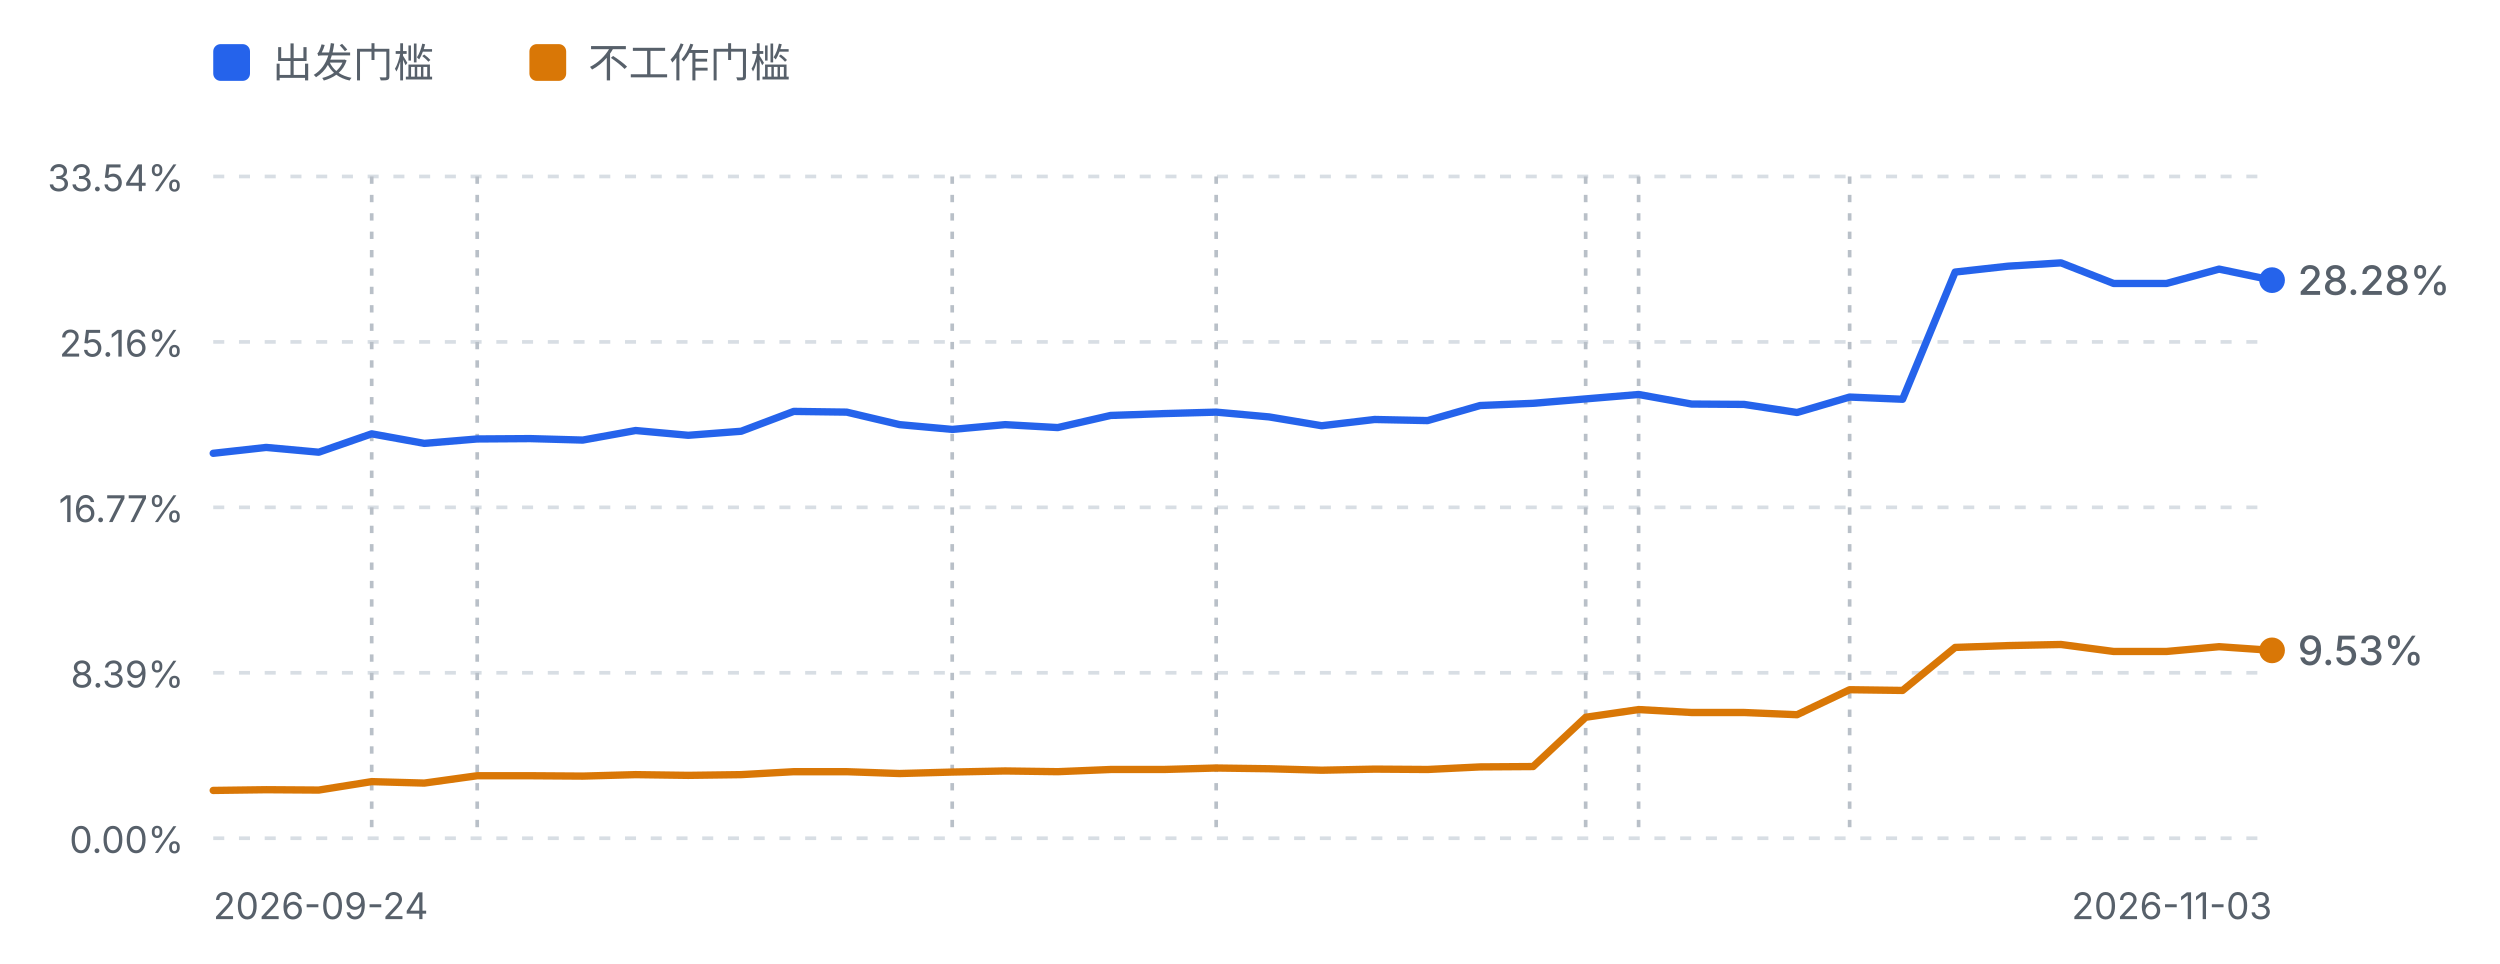
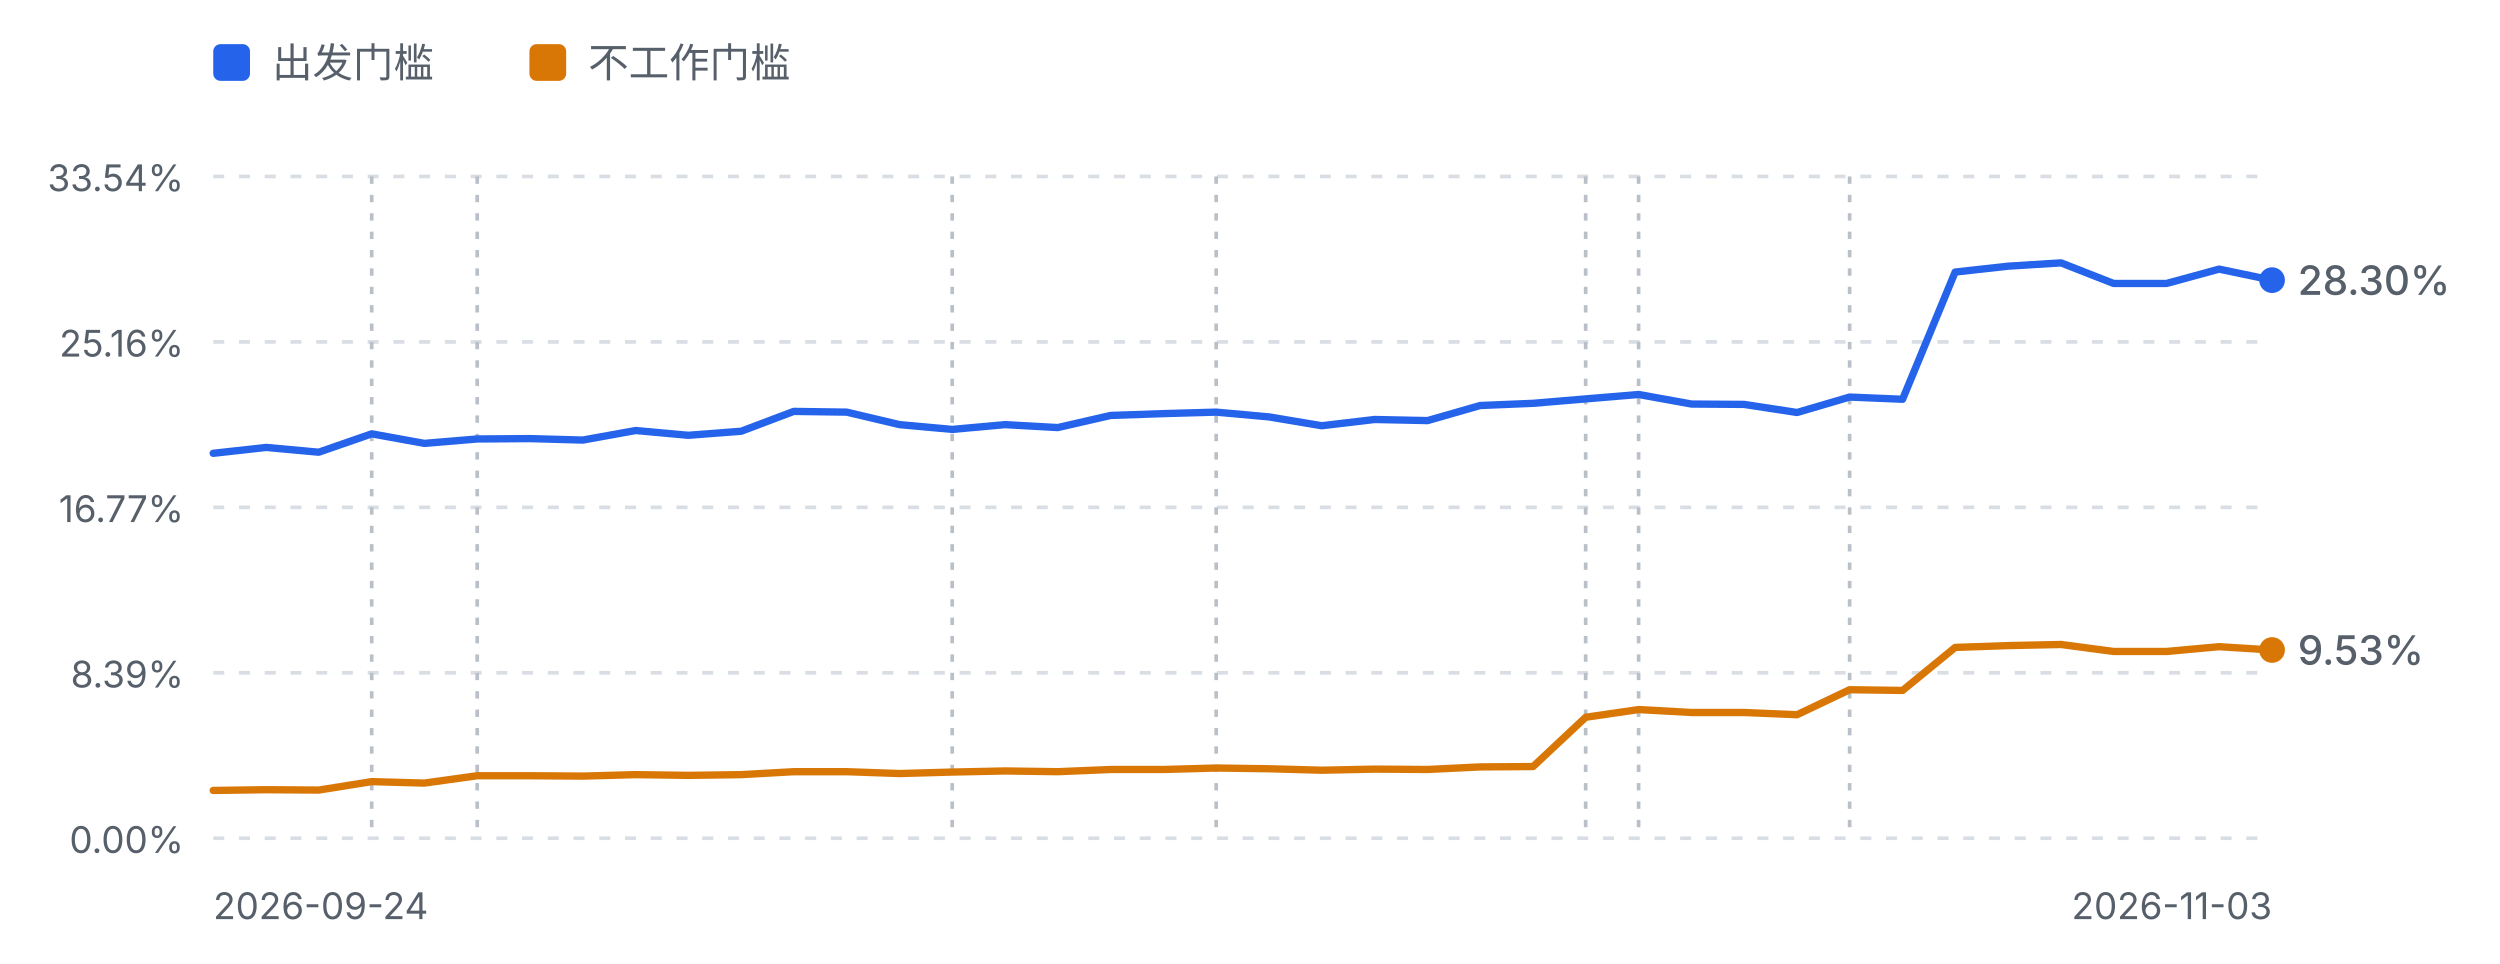
<svg xmlns="http://www.w3.org/2000/svg" viewBox="0 0 680 262" width="680" height="262" role="img" aria-label="进度曲线：出发门槛与不工作门槛">
  <defs>
    <style>
      .fg-muted { fill: #57606a; font-family: ui-sans-serif, system-ui, -apple-system, "Segoe UI", sans-serif; }
      .grid { stroke: #d8dee4; stroke-width: 1; stroke-dasharray: 3 4; }
      .mark { stroke: #b9c0c8; stroke-width: 1; stroke-dasharray: 2 3; }
      .line-dep { fill: none; stroke: #2563eb; stroke-width: 2; stroke-linejoin: round; stroke-linecap: round; }
      .line-fire { fill: none; stroke: #d97706; stroke-width: 2; stroke-linejoin: round; stroke-linecap: round; }
      @media (prefers-color-scheme: dark) {
        .fg-muted { fill: #8b949e; }
        .grid { stroke: #30363d; }
        .mark { stroke: #4d545c; }
        .line-dep { stroke: #60a5fa; }
        .line-fire { stroke: #f0b429; }
      }
    </style>
  </defs>
  <rect x="58" y="12" width="10" height="10" rx="2" fill="#2563eb" />
  <text class="fg-muted" x="74" y="21" font-size="11">出发门槛</text>
  <rect x="144" y="12" width="10" height="10" rx="2" fill="#d97706" />
  <text class="fg-muted" x="160" y="21" font-size="11">不工作门槛</text>
  <line class="grid" x1="58" y1="48.0" x2="618" y2="48.0" />
  <text class="fg-muted" x="50" y="52.0" text-anchor="end" font-size="10">33.54%</text>
  <line class="grid" x1="58" y1="93.0" x2="618" y2="93.0" />
  <text class="fg-muted" x="50" y="97.0" text-anchor="end" font-size="10">25.16%</text>
  <line class="grid" x1="58" y1="138.0" x2="618" y2="138.0" />
  <text class="fg-muted" x="50" y="142.0" text-anchor="end" font-size="10">16.77%</text>
  <line class="grid" x1="58" y1="183.0" x2="618" y2="183.0" />
  <text class="fg-muted" x="50" y="187.0" text-anchor="end" font-size="10">8.39%</text>
  <line class="grid" x1="58" y1="228.0" x2="618" y2="228.0" />
  <text class="fg-muted" x="50" y="232.0" text-anchor="end" font-size="10">0.00%</text>
  <line class="mark" x1="101.1" y1="48" x2="101.1" y2="228.0" />
  <line class="mark" x1="129.8" y1="48" x2="129.8" y2="228.0" />
  <line class="mark" x1="259.0" y1="48" x2="259.0" y2="228.0" />
  <line class="mark" x1="330.8" y1="48" x2="330.8" y2="228.0" />
  <line class="mark" x1="431.3" y1="48" x2="431.3" y2="228.0" />
  <line class="mark" x1="445.7" y1="48" x2="445.7" y2="228.0" />
  <line class="mark" x1="503.1" y1="48" x2="503.1" y2="228.0" />
  <path d="M58.0,123.3 L72.4,121.7 L86.7,123.0 L101.1,118.0 L115.4,120.6 L129.8,119.4 L144.2,119.3 L158.5,119.7 L172.9,117.1 L187.2,118.4 L201.6,117.3 L215.9,111.9 L230.3,112.1 L244.7,115.5 L259.0,116.8 L273.4,115.5 L287.7,116.3 L302.1,113.0 L316.5,112.5 L330.8,112.1 L345.2,113.4 L359.5,115.8 L373.9,114.1 L388.3,114.4 L402.6,110.3 L417.0,109.7 L431.3,108.5 L445.7,107.3 L460.1,109.9 L474.4,110.0 L488.8,112.2 L503.1,108.0 L517.5,108.6 L531.8,74.0 L546.2,72.4 L560.6,71.5 L574.9,77.1 L589.3,77.1 L603.6,73.2 L618.0,76.2" class="line-dep" />
-   <path d="M58.0,215.0 L72.4,214.8 L86.7,214.9 L101.1,212.6 L115.4,213.0 L129.8,211.0 L144.2,211.0 L158.5,211.1 L172.9,210.7 L187.2,210.9 L201.6,210.7 L215.9,209.9 L230.3,209.9 L244.7,210.4 L259.0,210.0 L273.4,209.7 L287.7,209.9 L302.1,209.3 L316.5,209.3 L330.8,208.9 L345.2,209.1 L359.5,209.5 L373.9,209.2 L388.3,209.3 L402.6,208.6 L417.0,208.5 L431.3,195.1 L445.7,193.0 L460.1,193.8 L474.4,193.8 L488.8,194.4 L503.1,187.6 L517.5,187.8 L531.8,176.1 L546.2,175.6 L560.6,175.3 L574.9,177.2 L589.3,177.2 L603.6,175.9 L618.0,176.9" class="line-fire" />
-   <circle cx="618.0" cy="176.9" r="3.5" fill="#d97706" />
-   <text class="fg-muted" x="625.0" y="180.9" font-size="11" font-weight="500" fill="#d97706">9.53%</text>
+   <path d="M58.0,215.0 L72.4,214.8 L86.7,214.9 L101.1,212.6 L115.4,213.0 L129.8,211.0 L144.2,211.0 L158.5,211.1 L172.9,210.7 L187.2,210.9 L201.6,210.7 L215.9,209.9 L230.3,209.9 L244.7,210.4 L259.0,210.0 L273.4,209.7 L287.7,209.9 L302.1,209.3 L316.5,209.3 L330.8,208.9 L345.2,209.1 L359.5,209.5 L373.9,209.2 L388.3,209.3 L402.6,208.6 L417.0,208.5 L431.3,195.1 L445.7,193.0 L460.1,193.8 L474.4,193.8 L488.8,194.4 L503.1,187.6 L517.5,187.8 L531.8,176.1 L546.2,175.6 L560.6,175.3 L574.9,177.2 L589.3,177.2 L603.6,175.9 L618.0,176.8" class="line-fire" />
+   <circle cx="618.0" cy="176.8" r="3.5" fill="#d97706" />
+   <text class="fg-muted" x="625.0" y="180.8" font-size="11" font-weight="500" fill="#d97706">9.53%</text>
  <circle cx="618.0" cy="76.2" r="3.5" fill="#2563eb" />
-   <text class="fg-muted" x="625.0" y="80.2" font-size="11" font-weight="500" fill="#2563eb">28.28%</text>
+   <text class="fg-muted" x="625.0" y="80.2" font-size="11" font-weight="500" fill="#2563eb">28.30%</text>
  <text class="fg-muted" x="58" y="250" font-size="10">2026-09-24</text>
  <text class="fg-muted" x="618" y="250" text-anchor="end" font-size="10">2026-11-03</text>
</svg>
